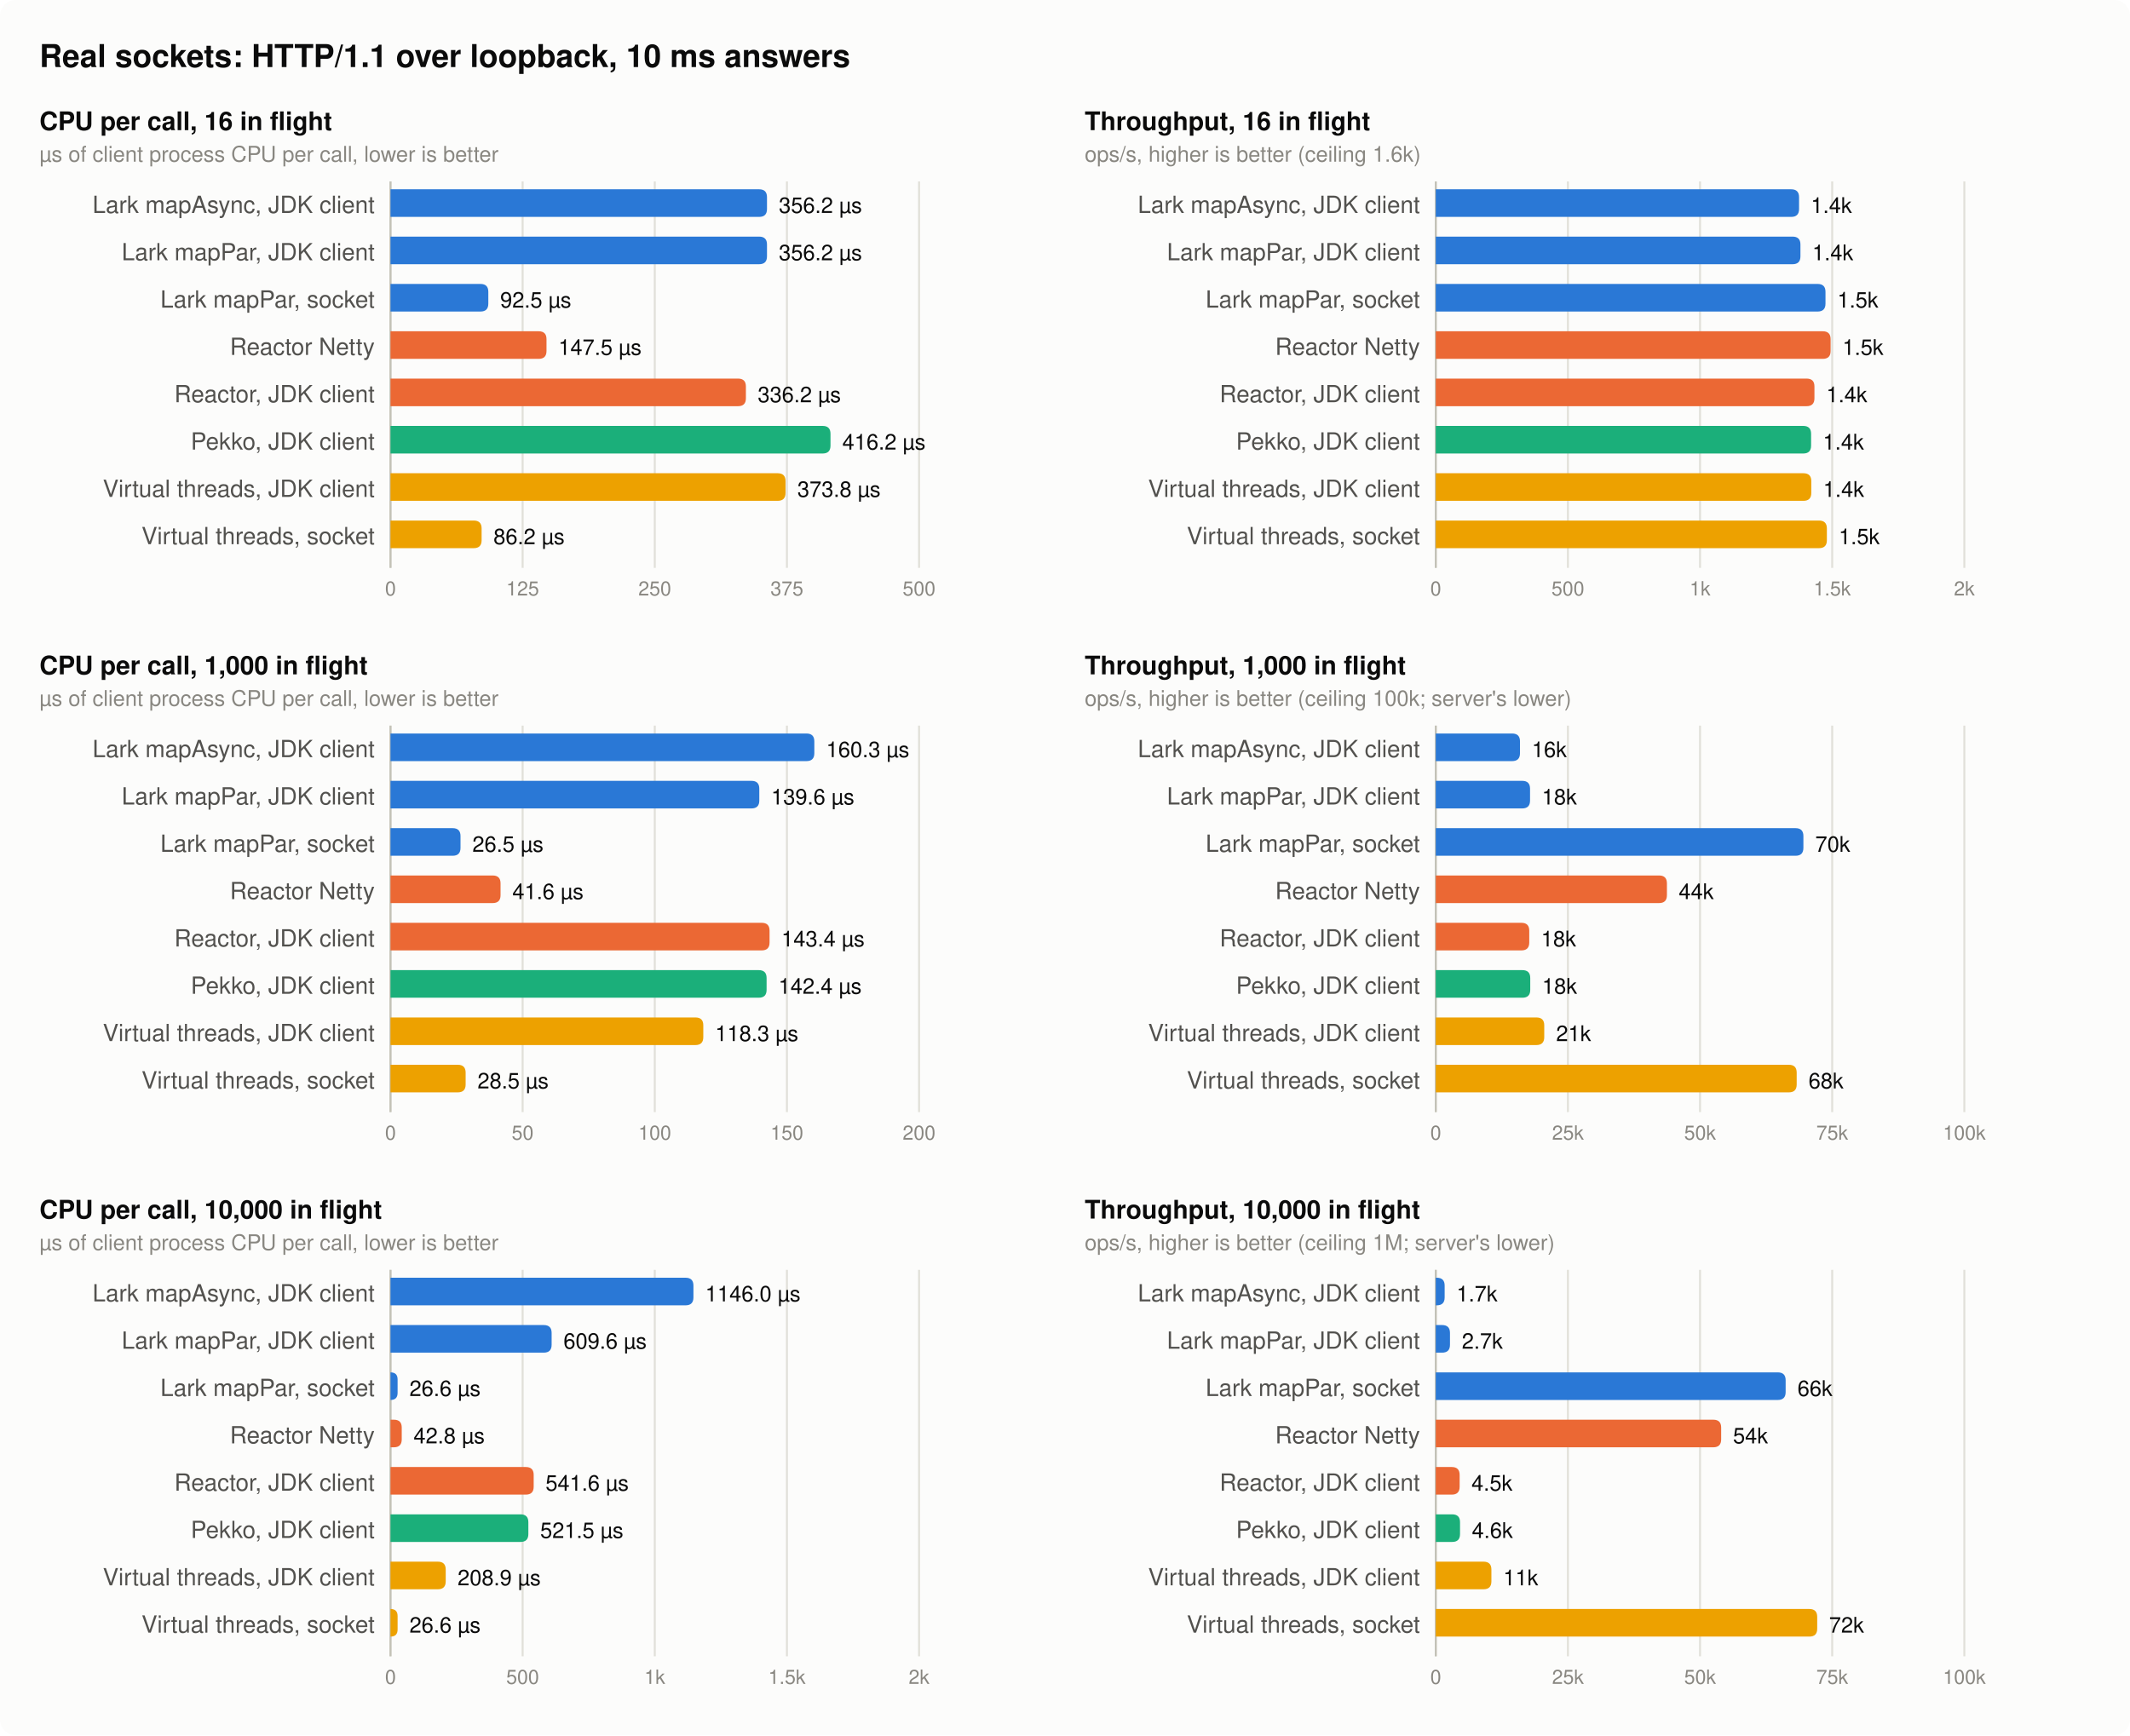
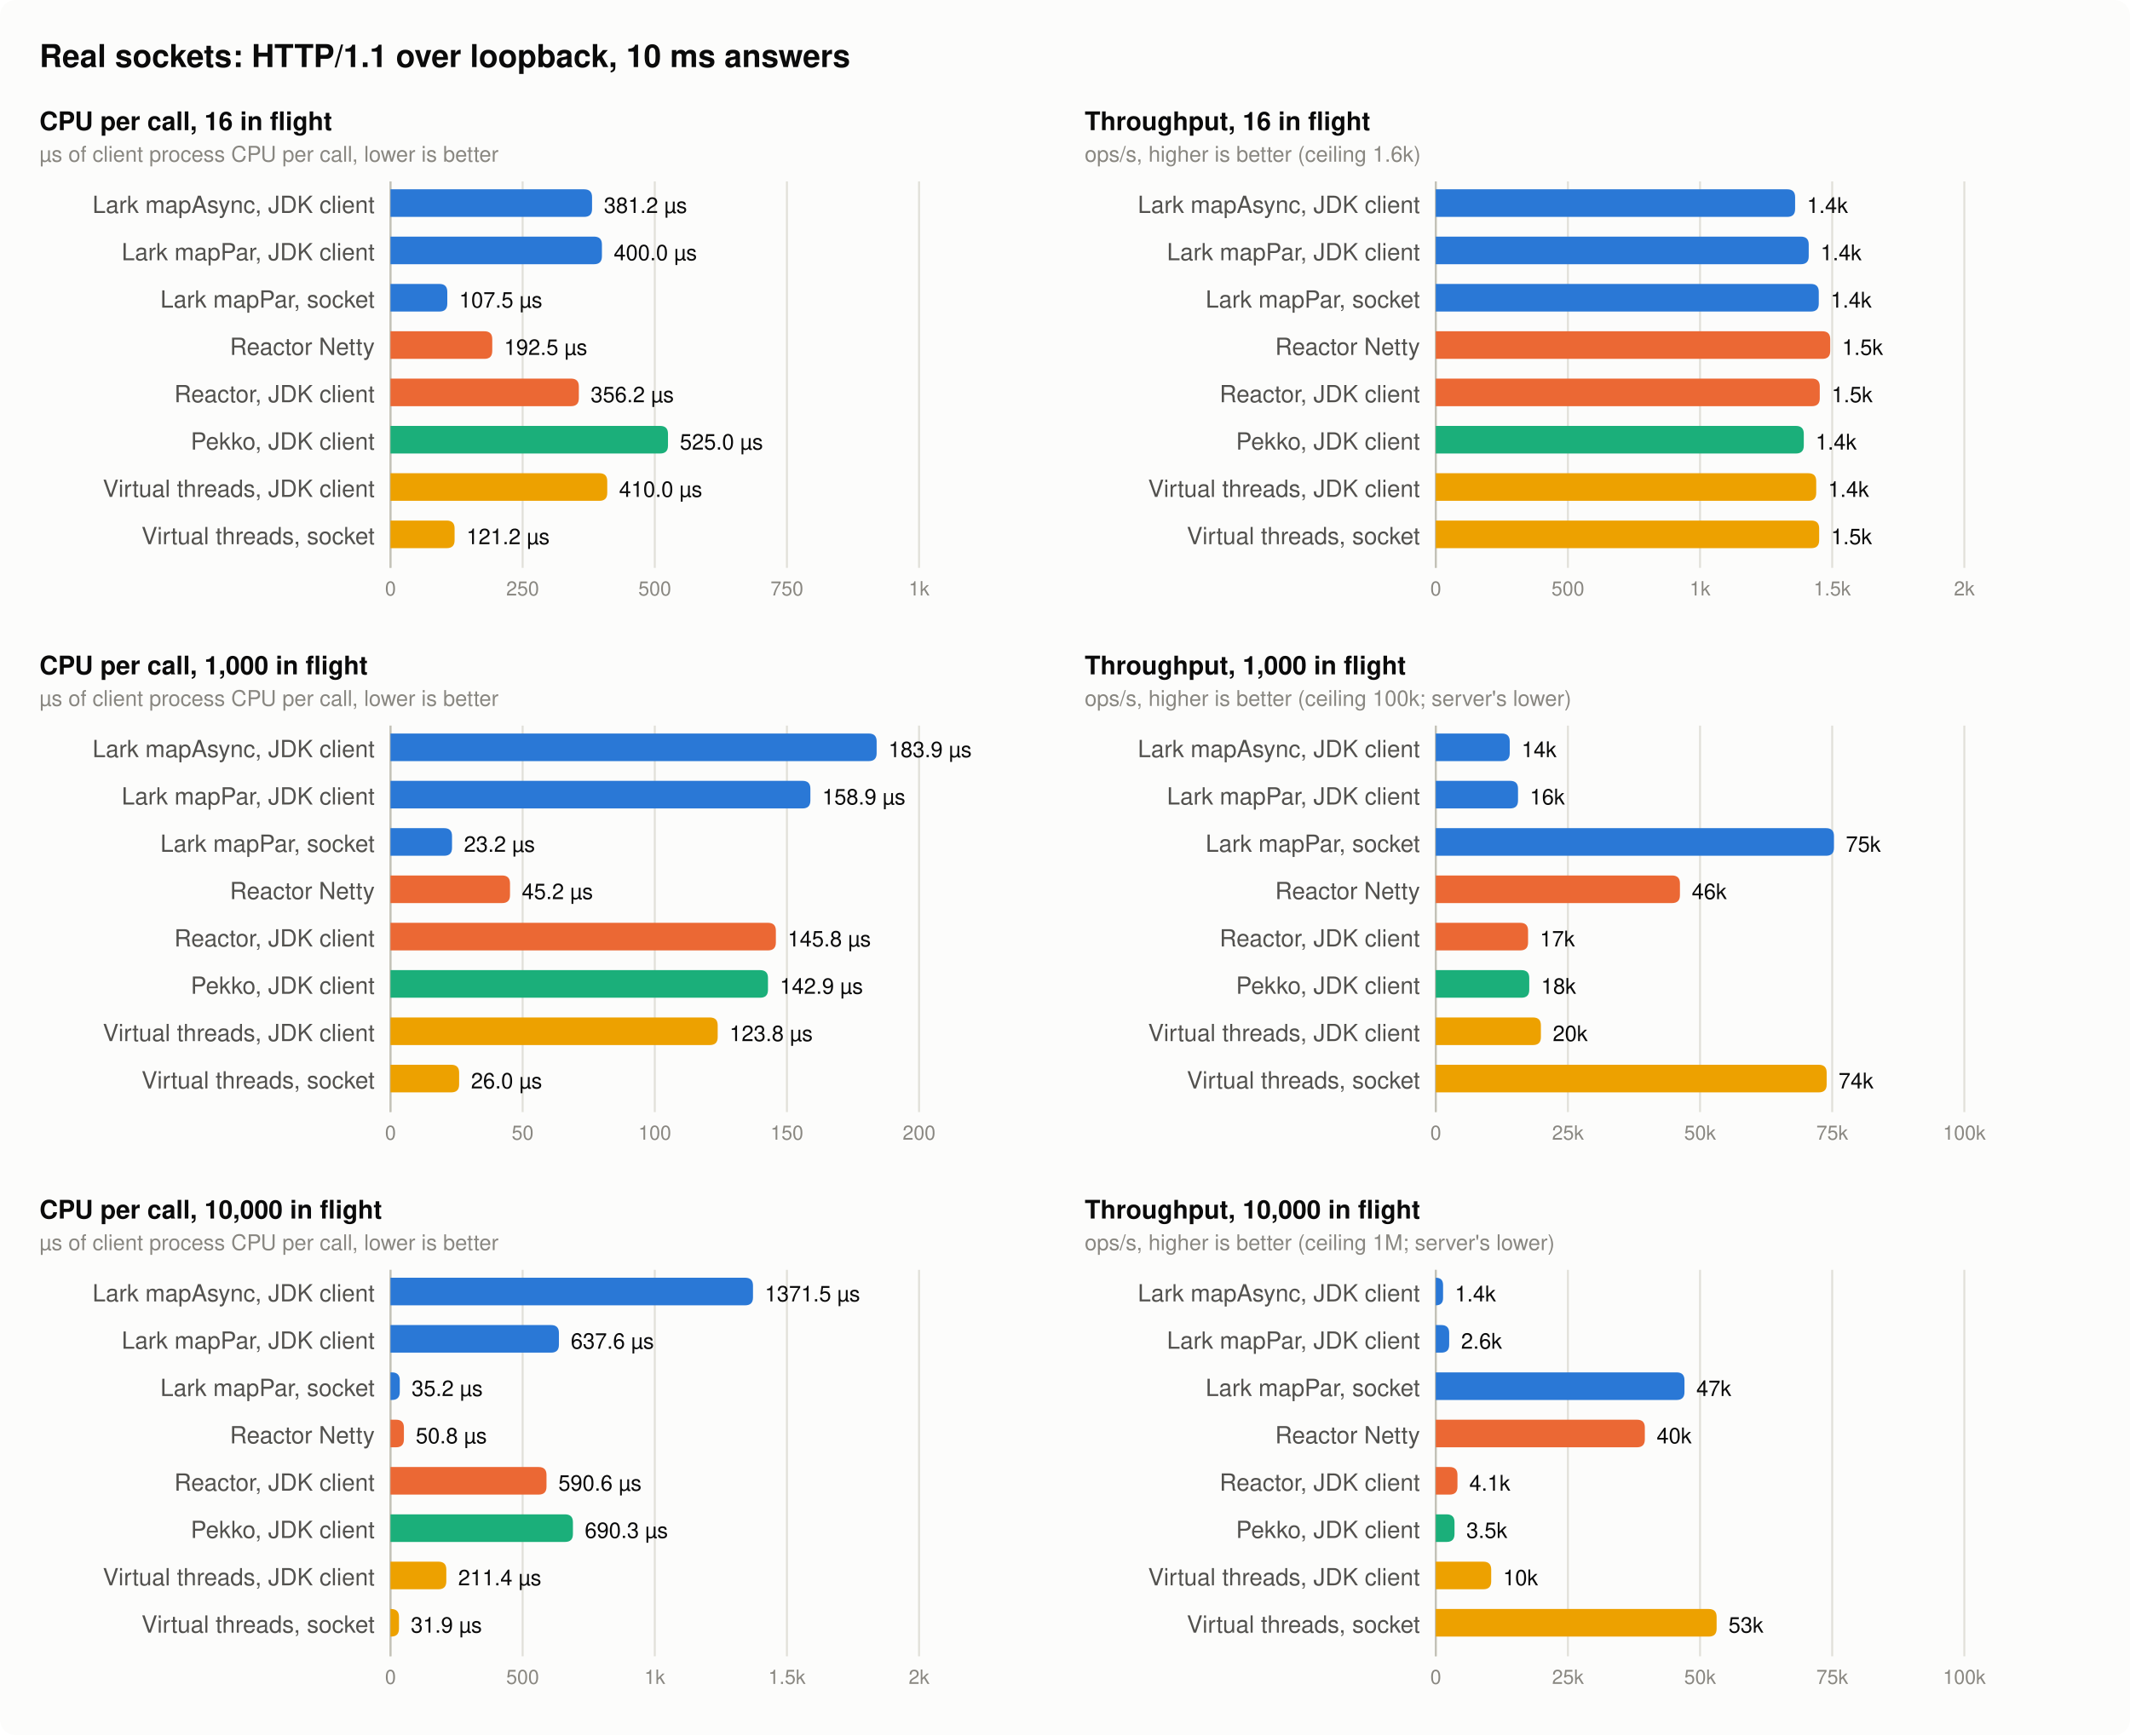
<svg xmlns="http://www.w3.org/2000/svg" width="1080" height="880" viewBox="0 0 1080 880" role="img" aria-labelledby="t d">
  <style>
text { font-family: -apple-system, BlinkMacSystemFont, "Segoe UI", Helvetica, Arial, sans-serif; }
.bg { fill: #fcfcfb; } .t1 { fill: #0b0b0b; } .t2 { fill: #52514e; } .mu { fill: #898781; }
.grid { stroke: #e1e0d9; stroke-width: 1; } .axis { stroke: #c3c2b7; stroke-width: 1; }
.lark { fill: #2a78d6; } .reactor { fill: #eb6834; } .pekko { fill: #1baf7a; } .vt { fill: #eda100; } .alt { fill: #e87ba4; }
.lark-s { stroke: #2a78d6; } .reactor-s { stroke: #eb6834; } .pekko-s { stroke: #1baf7a; } .vt-s { stroke: #eda100; } .alt-s { stroke: #e87ba4; }
.ring { stroke: #fcfcfb; stroke-width: 2; }
@media (prefers-color-scheme: dark) {
  .bg { fill: #1a1a19; } .t1 { fill: #f0efec; } .t2 { fill: #c3c2b7; } .mu { fill: #898781; }
  .grid { stroke: #2c2c2a; } .axis { stroke: #383835; }
  .lark { fill: #3987e5; } .reactor { fill: #d95926; } .pekko { fill: #199e70; } .vt { fill: #c98500; } .alt { fill: #d55181; }
  .lark-s { stroke: #3987e5; } .reactor-s { stroke: #d95926; } .pekko-s { stroke: #199e70; } .vt-s { stroke: #c98500; } .alt-s { stroke: #d55181; }
  .ring { stroke: #1a1a19; }
}
</style>
  <rect class="bg" width="1080" height="880" rx="8" />
  <text x="20.0" y="34.0" class="t1" font-size="16" text-anchor="start" font-weight="600">Real sockets: HTTP/1.1 over loopback, 10 ms answers</text>
  <text x="20.0" y="66.0" class="t1" font-size="13" text-anchor="start" font-weight="600">CPU per call, 16 in flight</text>
  <text x="20.0" y="82.0" class="mu" font-size="11" text-anchor="start" font-weight="normal">µs of client process CPU per call, lower is better</text>
  <line class="grid" x1="198.0" y1="92" x2="198.0" y2="288" />
  <text x="198.0" y="302.0" class="mu" font-size="10" text-anchor="middle" font-weight="normal">0</text>
  <line class="grid" x1="265.0" y1="92" x2="265.0" y2="288" />
-   <text x="265.0" y="302.0" class="mu" font-size="10" text-anchor="middle" font-weight="normal">125</text>
+   <text x="265.0" y="302.0" class="mu" font-size="10" text-anchor="middle" font-weight="normal">250</text>
  <line class="grid" x1="332.0" y1="92" x2="332.0" y2="288" />
-   <text x="332.0" y="302.0" class="mu" font-size="10" text-anchor="middle" font-weight="normal">250</text>
+   <text x="332.0" y="302.0" class="mu" font-size="10" text-anchor="middle" font-weight="normal">500</text>
  <line class="grid" x1="399.0" y1="92" x2="399.0" y2="288" />
-   <text x="399.0" y="302.0" class="mu" font-size="10" text-anchor="middle" font-weight="normal">375</text>
+   <text x="399.0" y="302.0" class="mu" font-size="10" text-anchor="middle" font-weight="normal">750</text>
  <line class="grid" x1="466.0" y1="92" x2="466.0" y2="288" />
-   <text x="466.0" y="302.0" class="mu" font-size="10" text-anchor="middle" font-weight="normal">500</text>
+   <text x="466.0" y="302.0" class="mu" font-size="10" text-anchor="middle" font-weight="normal">1k</text>
  <line class="axis" x1="198" y1="92" x2="198" y2="288" />
  <text x="190.0" y="108.0" class="t2" font-size="12" text-anchor="end" font-weight="normal">Lark mapAsync, JDK client</text>
-   <path class="lark" d="M198.0,96.0 H384.9 Q388.9,96.0 388.9,100.0 V106.0 Q388.9,110.0 384.9,110.0 H198.0 Z" />
-   <text x="394.9" y="108.0" class="t1" font-size="11" text-anchor="start" font-weight="normal">356.2 µs</text>
+   <path class="lark" d="M198.0,96.0 H296.2 Q300.2,96.0 300.2,100.0 V106.0 Q300.2,110.0 296.2,110.0 H198.0 Z" />
+   <text x="306.2" y="108.0" class="t1" font-size="11" text-anchor="start" font-weight="normal">381.2 µs</text>
  <text x="190.0" y="132.0" class="t2" font-size="12" text-anchor="end" font-weight="normal">Lark mapPar, JDK client</text>
-   <path class="lark" d="M198.0,120.0 H384.9 Q388.9,120.0 388.9,124.0 V130.0 Q388.9,134.0 384.9,134.0 H198.0 Z" />
-   <text x="394.9" y="132.0" class="t1" font-size="11" text-anchor="start" font-weight="normal">356.2 µs</text>
+   <path class="lark" d="M198.0,120.0 H301.2 Q305.2,120.0 305.2,124.0 V130.0 Q305.2,134.0 301.2,134.0 H198.0 Z" />
+   <text x="311.2" y="132.0" class="t1" font-size="11" text-anchor="start" font-weight="normal">400.0 µs</text>
  <text x="190.0" y="156.0" class="t2" font-size="12" text-anchor="end" font-weight="normal">Lark mapPar, socket</text>
-   <path class="lark" d="M198.0,144.0 H243.6 Q247.6,144.0 247.6,148.0 V154.0 Q247.6,158.0 243.6,158.0 H198.0 Z" />
-   <text x="253.6" y="156.0" class="t1" font-size="11" text-anchor="start" font-weight="normal">92.5 µs</text>
+   <path class="lark" d="M198.0,144.0 H222.8 Q226.8,144.0 226.8,148.0 V154.0 Q226.8,158.0 222.8,158.0 H198.0 Z" />
+   <text x="232.8" y="156.0" class="t1" font-size="11" text-anchor="start" font-weight="normal">107.5 µs</text>
  <text x="190.0" y="180.0" class="t2" font-size="12" text-anchor="end" font-weight="normal">Reactor Netty</text>
-   <path class="reactor" d="M198.0,168.0 H273.1 Q277.1,168.0 277.1,172.0 V178.0 Q277.1,182.0 273.1,182.0 H198.0 Z" />
-   <text x="283.1" y="180.0" class="t1" font-size="11" text-anchor="start" font-weight="normal">147.5 µs</text>
+   <path class="reactor" d="M198.0,168.0 H245.6 Q249.6,168.0 249.6,172.0 V178.0 Q249.6,182.0 245.6,182.0 H198.0 Z" />
+   <text x="255.6" y="180.0" class="t1" font-size="11" text-anchor="start" font-weight="normal">192.5 µs</text>
  <text x="190.0" y="204.0" class="t2" font-size="12" text-anchor="end" font-weight="normal">Reactor, JDK client</text>
-   <path class="reactor" d="M198.0,192.0 H374.2 Q378.2,192.0 378.2,196.0 V202.0 Q378.2,206.0 374.2,206.0 H198.0 Z" />
-   <text x="384.2" y="204.0" class="t1" font-size="11" text-anchor="start" font-weight="normal">336.2 µs</text>
+   <path class="reactor" d="M198.0,192.0 H289.5 Q293.5,192.0 293.5,196.0 V202.0 Q293.5,206.0 289.5,206.0 H198.0 Z" />
+   <text x="299.5" y="204.0" class="t1" font-size="11" text-anchor="start" font-weight="normal">356.2 µs</text>
  <text x="190.0" y="228.0" class="t2" font-size="12" text-anchor="end" font-weight="normal">Pekko, JDK client</text>
-   <path class="pekko" d="M198.0,216.0 H417.1 Q421.1,216.0 421.1,220.0 V226.0 Q421.1,230.0 417.1,230.0 H198.0 Z" />
-   <text x="427.1" y="228.0" class="t1" font-size="11" text-anchor="start" font-weight="normal">416.2 µs</text>
+   <path class="pekko" d="M198.0,216.0 H334.7 Q338.7,216.0 338.7,220.0 V226.0 Q338.7,230.0 334.7,230.0 H198.0 Z" />
+   <text x="344.7" y="228.0" class="t1" font-size="11" text-anchor="start" font-weight="normal">525.0 µs</text>
  <text x="190.0" y="252.0" class="t2" font-size="12" text-anchor="end" font-weight="normal">Virtual threads, JDK client</text>
-   <path class="vt" d="M198.0,240.0 H394.3 Q398.3,240.0 398.3,244.0 V250.0 Q398.3,254.0 394.3,254.0 H198.0 Z" />
-   <text x="404.3" y="252.0" class="t1" font-size="11" text-anchor="start" font-weight="normal">373.8 µs</text>
+   <path class="vt" d="M198.0,240.0 H303.9 Q307.9,240.0 307.9,244.0 V250.0 Q307.9,254.0 303.9,254.0 H198.0 Z" />
+   <text x="313.9" y="252.0" class="t1" font-size="11" text-anchor="start" font-weight="normal">410.0 µs</text>
  <text x="190.0" y="276.0" class="t2" font-size="12" text-anchor="end" font-weight="normal">Virtual threads, socket</text>
-   <path class="vt" d="M198.0,264.0 H240.2 Q244.2,264.0 244.2,268.0 V274.0 Q244.2,278.0 240.2,278.0 H198.0 Z" />
-   <text x="250.2" y="276.0" class="t1" font-size="11" text-anchor="start" font-weight="normal">86.2 µs</text>
+   <path class="vt" d="M198.0,264.0 H226.5 Q230.5,264.0 230.5,268.0 V274.0 Q230.5,278.0 226.5,278.0 H198.0 Z" />
+   <text x="236.5" y="276.0" class="t1" font-size="11" text-anchor="start" font-weight="normal">121.2 µs</text>
  <text x="550.0" y="66.0" class="t1" font-size="13" text-anchor="start" font-weight="600">Throughput, 16 in flight</text>
  <text x="550.0" y="82.0" class="mu" font-size="11" text-anchor="start" font-weight="normal">ops/s, higher is better (ceiling 1.6k)</text>
  <line class="grid" x1="728.0" y1="92" x2="728.0" y2="288" />
  <text x="728.0" y="302.0" class="mu" font-size="10" text-anchor="middle" font-weight="normal">0</text>
  <line class="grid" x1="795.0" y1="92" x2="795.0" y2="288" />
  <text x="795.0" y="302.0" class="mu" font-size="10" text-anchor="middle" font-weight="normal">500</text>
  <line class="grid" x1="862.0" y1="92" x2="862.0" y2="288" />
  <text x="862.0" y="302.0" class="mu" font-size="10" text-anchor="middle" font-weight="normal">1k</text>
  <line class="grid" x1="929.0" y1="92" x2="929.0" y2="288" />
  <text x="929.0" y="302.0" class="mu" font-size="10" text-anchor="middle" font-weight="normal">1.5k</text>
  <line class="grid" x1="996.0" y1="92" x2="996.0" y2="288" />
  <text x="996.0" y="302.0" class="mu" font-size="10" text-anchor="middle" font-weight="normal">2k</text>
  <line class="axis" x1="728" y1="92" x2="728" y2="288" />
  <text x="720.0" y="108.0" class="t2" font-size="12" text-anchor="end" font-weight="normal">Lark mapAsync, JDK client</text>
-   <path class="lark" d="M728.0,96.0 H908.2 Q912.2,96.0 912.2,100.0 V106.0 Q912.2,110.0 908.2,110.0 H728.0 Z" />
-   <text x="918.2" y="108.0" class="t1" font-size="11" text-anchor="start" font-weight="normal">1.4k</text>
+   <path class="lark" d="M728.0,96.0 H906.2 Q910.2,96.0 910.2,100.0 V106.0 Q910.2,110.0 906.2,110.0 H728.0 Z" />
+   <text x="916.2" y="108.0" class="t1" font-size="11" text-anchor="start" font-weight="normal">1.4k</text>
  <text x="720.0" y="132.0" class="t2" font-size="12" text-anchor="end" font-weight="normal">Lark mapPar, JDK client</text>
-   <path class="lark" d="M728.0,120.0 H908.9 Q912.9,120.0 912.9,124.0 V130.0 Q912.9,134.0 908.9,134.0 H728.0 Z" />
-   <text x="918.9" y="132.0" class="t1" font-size="11" text-anchor="start" font-weight="normal">1.4k</text>
+   <path class="lark" d="M728.0,120.0 H913.1 Q917.1,120.0 917.1,124.0 V130.0 Q917.1,134.0 913.1,134.0 H728.0 Z" />
+   <text x="923.1" y="132.0" class="t1" font-size="11" text-anchor="start" font-weight="normal">1.4k</text>
  <text x="720.0" y="156.0" class="t2" font-size="12" text-anchor="end" font-weight="normal">Lark mapPar, socket</text>
-   <path class="lark" d="M728.0,144.0 H921.6 Q925.6,144.0 925.6,148.0 V154.0 Q925.6,158.0 921.6,158.0 H728.0 Z" />
-   <text x="931.6" y="156.0" class="t1" font-size="11" text-anchor="start" font-weight="normal">1.5k</text>
+   <path class="lark" d="M728.0,144.0 H918.2 Q922.2,144.0 922.2,148.0 V154.0 Q922.2,158.0 918.2,158.0 H728.0 Z" />
+   <text x="928.2" y="156.0" class="t1" font-size="11" text-anchor="start" font-weight="normal">1.4k</text>
  <text x="720.0" y="180.0" class="t2" font-size="12" text-anchor="end" font-weight="normal">Reactor Netty</text>
-   <path class="reactor" d="M728.0,168.0 H924.2 Q928.2,168.0 928.2,172.0 V178.0 Q928.2,182.0 924.2,182.0 H728.0 Z" />
-   <text x="934.2" y="180.0" class="t1" font-size="11" text-anchor="start" font-weight="normal">1.5k</text>
+   <path class="reactor" d="M728.0,168.0 H924.0 Q928.0,168.0 928.0,172.0 V178.0 Q928.0,182.0 924.0,182.0 H728.0 Z" />
+   <text x="934.0" y="180.0" class="t1" font-size="11" text-anchor="start" font-weight="normal">1.5k</text>
  <text x="720.0" y="204.0" class="t2" font-size="12" text-anchor="end" font-weight="normal">Reactor, JDK client</text>
-   <path class="reactor" d="M728.0,192.0 H916.0 Q920.0,192.0 920.0,196.0 V202.0 Q920.0,206.0 916.0,206.0 H728.0 Z" />
-   <text x="926.0" y="204.0" class="t1" font-size="11" text-anchor="start" font-weight="normal">1.4k</text>
+   <path class="reactor" d="M728.0,192.0 H918.7 Q922.7,192.0 922.7,196.0 V202.0 Q922.7,206.0 918.7,206.0 H728.0 Z" />
+   <text x="928.7" y="204.0" class="t1" font-size="11" text-anchor="start" font-weight="normal">1.5k</text>
  <text x="720.0" y="228.0" class="t2" font-size="12" text-anchor="end" font-weight="normal">Pekko, JDK client</text>
-   <path class="pekko" d="M728.0,216.0 H914.3 Q918.3,216.0 918.3,220.0 V226.0 Q918.3,230.0 914.3,230.0 H728.0 Z" />
-   <text x="924.3" y="228.0" class="t1" font-size="11" text-anchor="start" font-weight="normal">1.4k</text>
+   <path class="pekko" d="M728.0,216.0 H910.6 Q914.6,216.0 914.6,220.0 V226.0 Q914.6,230.0 910.6,230.0 H728.0 Z" />
+   <text x="920.6" y="228.0" class="t1" font-size="11" text-anchor="start" font-weight="normal">1.4k</text>
  <text x="720.0" y="252.0" class="t2" font-size="12" text-anchor="end" font-weight="normal">Virtual threads, JDK client</text>
-   <path class="vt" d="M728.0,240.0 H914.4 Q918.4,240.0 918.4,244.0 V250.0 Q918.4,254.0 914.4,254.0 H728.0 Z" />
-   <text x="924.4" y="252.0" class="t1" font-size="11" text-anchor="start" font-weight="normal">1.4k</text>
+   <path class="vt" d="M728.0,240.0 H916.9 Q920.9,240.0 920.9,244.0 V250.0 Q920.9,254.0 916.9,254.0 H728.0 Z" />
+   <text x="926.9" y="252.0" class="t1" font-size="11" text-anchor="start" font-weight="normal">1.4k</text>
  <text x="720.0" y="276.0" class="t2" font-size="12" text-anchor="end" font-weight="normal">Virtual threads, socket</text>
-   <path class="vt" d="M728.0,264.0 H922.3 Q926.3,264.0 926.3,268.0 V274.0 Q926.3,278.0 922.3,278.0 H728.0 Z" />
-   <text x="932.3" y="276.0" class="t1" font-size="11" text-anchor="start" font-weight="normal">1.5k</text>
+   <path class="vt" d="M728.0,264.0 H918.4 Q922.4,264.0 922.4,268.0 V274.0 Q922.4,278.0 918.4,278.0 H728.0 Z" />
+   <text x="928.4" y="276.0" class="t1" font-size="11" text-anchor="start" font-weight="normal">1.5k</text>
  <text x="20.0" y="342.0" class="t1" font-size="13" text-anchor="start" font-weight="600">CPU per call, 1,000 in flight</text>
  <text x="20.0" y="358.0" class="mu" font-size="11" text-anchor="start" font-weight="normal">µs of client process CPU per call, lower is better</text>
  <line class="grid" x1="198.0" y1="368" x2="198.0" y2="564" />
  <text x="198.0" y="578.0" class="mu" font-size="10" text-anchor="middle" font-weight="normal">0</text>
  <line class="grid" x1="265.0" y1="368" x2="265.0" y2="564" />
  <text x="265.0" y="578.0" class="mu" font-size="10" text-anchor="middle" font-weight="normal">50</text>
  <line class="grid" x1="332.0" y1="368" x2="332.0" y2="564" />
  <text x="332.0" y="578.0" class="mu" font-size="10" text-anchor="middle" font-weight="normal">100</text>
  <line class="grid" x1="399.0" y1="368" x2="399.0" y2="564" />
  <text x="399.0" y="578.0" class="mu" font-size="10" text-anchor="middle" font-weight="normal">150</text>
  <line class="grid" x1="466.0" y1="368" x2="466.0" y2="564" />
  <text x="466.0" y="578.0" class="mu" font-size="10" text-anchor="middle" font-weight="normal">200</text>
  <line class="axis" x1="198" y1="368" x2="198" y2="564" />
  <text x="190.0" y="384.0" class="t2" font-size="12" text-anchor="end" font-weight="normal">Lark mapAsync, JDK client</text>
-   <path class="lark" d="M198.0,372.0 H408.9 Q412.9,372.0 412.9,376.0 V382.0 Q412.9,386.0 408.9,386.0 H198.0 Z" />
-   <text x="418.9" y="384.0" class="t1" font-size="11" text-anchor="start" font-weight="normal">160.3 µs</text>
+   <path class="lark" d="M198.0,372.0 H440.5 Q444.5,372.0 444.5,376.0 V382.0 Q444.5,386.0 440.5,386.0 H198.0 Z" />
+   <text x="450.5" y="384.0" class="t1" font-size="11" text-anchor="start" font-weight="normal">183.9 µs</text>
  <text x="190.0" y="408.0" class="t2" font-size="12" text-anchor="end" font-weight="normal">Lark mapPar, JDK client</text>
-   <path class="lark" d="M198.0,396.0 H381.0 Q385.0,396.0 385.0,400.0 V406.0 Q385.0,410.0 381.0,410.0 H198.0 Z" />
-   <text x="391.0" y="408.0" class="t1" font-size="11" text-anchor="start" font-weight="normal">139.6 µs</text>
+   <path class="lark" d="M198.0,396.0 H406.9 Q410.9,396.0 410.9,400.0 V406.0 Q410.9,410.0 406.9,410.0 H198.0 Z" />
+   <text x="416.9" y="408.0" class="t1" font-size="11" text-anchor="start" font-weight="normal">158.9 µs</text>
  <text x="190.0" y="432.0" class="t2" font-size="12" text-anchor="end" font-weight="normal">Lark mapPar, socket</text>
-   <path class="lark" d="M198.0,420.0 H229.5 Q233.5,420.0 233.5,424.0 V430.0 Q233.5,434.0 229.5,434.0 H198.0 Z" />
-   <text x="239.5" y="432.0" class="t1" font-size="11" text-anchor="start" font-weight="normal">26.5 µs</text>
+   <path class="lark" d="M198.0,420.0 H225.2 Q229.2,420.0 229.2,424.0 V430.0 Q229.2,434.0 225.2,434.0 H198.0 Z" />
+   <text x="235.2" y="432.0" class="t1" font-size="11" text-anchor="start" font-weight="normal">23.2 µs</text>
  <text x="190.0" y="456.0" class="t2" font-size="12" text-anchor="end" font-weight="normal">Reactor Netty</text>
-   <path class="reactor" d="M198.0,444.0 H249.8 Q253.8,444.0 253.8,448.0 V454.0 Q253.8,458.0 249.8,458.0 H198.0 Z" />
-   <text x="259.8" y="456.0" class="t1" font-size="11" text-anchor="start" font-weight="normal">41.6 µs</text>
+   <path class="reactor" d="M198.0,444.0 H254.6 Q258.6,444.0 258.6,448.0 V454.0 Q258.6,458.0 254.6,458.0 H198.0 Z" />
+   <text x="264.6" y="456.0" class="t1" font-size="11" text-anchor="start" font-weight="normal">45.2 µs</text>
  <text x="190.0" y="480.0" class="t2" font-size="12" text-anchor="end" font-weight="normal">Reactor, JDK client</text>
-   <path class="reactor" d="M198.0,468.0 H386.2 Q390.2,468.0 390.2,472.0 V478.0 Q390.2,482.0 386.2,482.0 H198.0 Z" />
-   <text x="396.2" y="480.0" class="t1" font-size="11" text-anchor="start" font-weight="normal">143.4 µs</text>
+   <path class="reactor" d="M198.0,468.0 H389.4 Q393.4,468.0 393.4,472.0 V478.0 Q393.4,482.0 389.4,482.0 H198.0 Z" />
+   <text x="399.4" y="480.0" class="t1" font-size="11" text-anchor="start" font-weight="normal">145.8 µs</text>
  <text x="190.0" y="504.0" class="t2" font-size="12" text-anchor="end" font-weight="normal">Pekko, JDK client</text>
-   <path class="pekko" d="M198.0,492.0 H384.7 Q388.7,492.0 388.7,496.0 V502.0 Q388.7,506.0 384.7,506.0 H198.0 Z" />
-   <text x="394.7" y="504.0" class="t1" font-size="11" text-anchor="start" font-weight="normal">142.4 µs</text>
+   <path class="pekko" d="M198.0,492.0 H385.4 Q389.4,492.0 389.4,496.0 V502.0 Q389.4,506.0 385.4,506.0 H198.0 Z" />
+   <text x="395.4" y="504.0" class="t1" font-size="11" text-anchor="start" font-weight="normal">142.9 µs</text>
  <text x="190.0" y="528.0" class="t2" font-size="12" text-anchor="end" font-weight="normal">Virtual threads, JDK client</text>
-   <path class="vt" d="M198.0,516.0 H352.6 Q356.6,516.0 356.6,520.0 V526.0 Q356.6,530.0 352.6,530.0 H198.0 Z" />
-   <text x="362.6" y="528.0" class="t1" font-size="11" text-anchor="start" font-weight="normal">118.3 µs</text>
+   <path class="vt" d="M198.0,516.0 H359.9 Q363.9,516.0 363.9,520.0 V526.0 Q363.9,530.0 359.9,530.0 H198.0 Z" />
+   <text x="369.9" y="528.0" class="t1" font-size="11" text-anchor="start" font-weight="normal">123.8 µs</text>
  <text x="190.0" y="552.0" class="t2" font-size="12" text-anchor="end" font-weight="normal">Virtual threads, socket</text>
-   <path class="vt" d="M198.0,540.0 H232.1 Q236.1,540.0 236.1,544.0 V550.0 Q236.1,554.0 232.1,554.0 H198.0 Z" />
-   <text x="242.1" y="552.0" class="t1" font-size="11" text-anchor="start" font-weight="normal">28.5 µs</text>
+   <path class="vt" d="M198.0,540.0 H228.8 Q232.8,540.0 232.8,544.0 V550.0 Q232.8,554.0 228.8,554.0 H198.0 Z" />
+   <text x="238.8" y="552.0" class="t1" font-size="11" text-anchor="start" font-weight="normal">26.0 µs</text>
  <text x="550.0" y="342.0" class="t1" font-size="13" text-anchor="start" font-weight="600">Throughput, 1,000 in flight</text>
  <text x="550.0" y="358.0" class="mu" font-size="11" text-anchor="start" font-weight="normal">ops/s, higher is better (ceiling 100k; server's lower)</text>
  <line class="grid" x1="728.0" y1="368" x2="728.0" y2="564" />
  <text x="728.0" y="578.0" class="mu" font-size="10" text-anchor="middle" font-weight="normal">0</text>
  <line class="grid" x1="795.0" y1="368" x2="795.0" y2="564" />
  <text x="795.0" y="578.0" class="mu" font-size="10" text-anchor="middle" font-weight="normal">25k</text>
  <line class="grid" x1="862.0" y1="368" x2="862.0" y2="564" />
  <text x="862.0" y="578.0" class="mu" font-size="10" text-anchor="middle" font-weight="normal">50k</text>
  <line class="grid" x1="929.0" y1="368" x2="929.0" y2="564" />
  <text x="929.0" y="578.0" class="mu" font-size="10" text-anchor="middle" font-weight="normal">75k</text>
  <line class="grid" x1="996.0" y1="368" x2="996.0" y2="564" />
  <text x="996.0" y="578.0" class="mu" font-size="10" text-anchor="middle" font-weight="normal">100k</text>
  <line class="axis" x1="728" y1="368" x2="728" y2="564" />
  <text x="720.0" y="384.0" class="t2" font-size="12" text-anchor="end" font-weight="normal">Lark mapAsync, JDK client</text>
-   <path class="lark" d="M728.0,372.0 H766.7 Q770.7,372.0 770.7,376.0 V382.0 Q770.7,386.0 766.7,386.0 H728.0 Z" />
-   <text x="776.7" y="384.0" class="t1" font-size="11" text-anchor="start" font-weight="normal">16k</text>
+   <path class="lark" d="M728.0,372.0 H761.5 Q765.5,372.0 765.5,376.0 V382.0 Q765.5,386.0 761.5,386.0 H728.0 Z" />
+   <text x="771.5" y="384.0" class="t1" font-size="11" text-anchor="start" font-weight="normal">14k</text>
  <text x="720.0" y="408.0" class="t2" font-size="12" text-anchor="end" font-weight="normal">Lark mapPar, JDK client</text>
-   <path class="lark" d="M728.0,396.0 H771.8 Q775.8,396.0 775.8,400.0 V406.0 Q775.8,410.0 771.8,410.0 H728.0 Z" />
-   <text x="781.8" y="408.0" class="t1" font-size="11" text-anchor="start" font-weight="normal">18k</text>
+   <path class="lark" d="M728.0,396.0 H765.7 Q769.7,396.0 769.7,400.0 V406.0 Q769.7,410.0 765.7,410.0 H728.0 Z" />
+   <text x="775.7" y="408.0" class="t1" font-size="11" text-anchor="start" font-weight="normal">16k</text>
  <text x="720.0" y="432.0" class="t2" font-size="12" text-anchor="end" font-weight="normal">Lark mapPar, socket</text>
-   <path class="lark" d="M728.0,420.0 H910.4 Q914.4,420.0 914.4,424.0 V430.0 Q914.4,434.0 910.4,434.0 H728.0 Z" />
-   <text x="920.4" y="432.0" class="t1" font-size="11" text-anchor="start" font-weight="normal">70k</text>
+   <path class="lark" d="M728.0,420.0 H925.9 Q929.9,420.0 929.9,424.0 V430.0 Q929.9,434.0 925.9,434.0 H728.0 Z" />
+   <text x="935.9" y="432.0" class="t1" font-size="11" text-anchor="start" font-weight="normal">75k</text>
  <text x="720.0" y="456.0" class="t2" font-size="12" text-anchor="end" font-weight="normal">Reactor Netty</text>
-   <path class="reactor" d="M728.0,444.0 H841.2 Q845.2,444.0 845.2,448.0 V454.0 Q845.2,458.0 841.2,458.0 H728.0 Z" />
-   <text x="851.2" y="456.0" class="t1" font-size="11" text-anchor="start" font-weight="normal">44k</text>
+   <path class="reactor" d="M728.0,444.0 H847.8 Q851.8,444.0 851.8,448.0 V454.0 Q851.8,458.0 847.8,458.0 H728.0 Z" />
+   <text x="857.8" y="456.0" class="t1" font-size="11" text-anchor="start" font-weight="normal">46k</text>
  <text x="720.0" y="480.0" class="t2" font-size="12" text-anchor="end" font-weight="normal">Reactor, JDK client</text>
-   <path class="reactor" d="M728.0,468.0 H771.4 Q775.4,468.0 775.4,472.0 V478.0 Q775.4,482.0 771.4,482.0 H728.0 Z" />
-   <text x="781.4" y="480.0" class="t1" font-size="11" text-anchor="start" font-weight="normal">18k</text>
+   <path class="reactor" d="M728.0,468.0 H770.8 Q774.8,468.0 774.8,472.0 V478.0 Q774.8,482.0 770.8,482.0 H728.0 Z" />
+   <text x="780.8" y="480.0" class="t1" font-size="11" text-anchor="start" font-weight="normal">17k</text>
  <text x="720.0" y="504.0" class="t2" font-size="12" text-anchor="end" font-weight="normal">Pekko, JDK client</text>
-   <path class="pekko" d="M728.0,492.0 H771.9 Q775.9,492.0 775.9,496.0 V502.0 Q775.9,506.0 771.9,506.0 H728.0 Z" />
-   <text x="781.9" y="504.0" class="t1" font-size="11" text-anchor="start" font-weight="normal">18k</text>
+   <path class="pekko" d="M728.0,492.0 H771.4 Q775.4,492.0 775.4,496.0 V502.0 Q775.4,506.0 771.4,506.0 H728.0 Z" />
+   <text x="781.4" y="504.0" class="t1" font-size="11" text-anchor="start" font-weight="normal">18k</text>
  <text x="720.0" y="528.0" class="t2" font-size="12" text-anchor="end" font-weight="normal">Virtual threads, JDK client</text>
-   <path class="vt" d="M728.0,516.0 H779.0 Q783.0,516.0 783.0,520.0 V526.0 Q783.0,530.0 779.0,530.0 H728.0 Z" />
-   <text x="789.0" y="528.0" class="t1" font-size="11" text-anchor="start" font-weight="normal">21k</text>
+   <path class="vt" d="M728.0,516.0 H777.3 Q781.3,516.0 781.3,520.0 V526.0 Q781.3,530.0 777.3,530.0 H728.0 Z" />
+   <text x="787.3" y="528.0" class="t1" font-size="11" text-anchor="start" font-weight="normal">20k</text>
  <text x="720.0" y="552.0" class="t2" font-size="12" text-anchor="end" font-weight="normal">Virtual threads, socket</text>
-   <path class="vt" d="M728.0,540.0 H907.0 Q911.0,540.0 911.0,544.0 V550.0 Q911.0,554.0 907.0,554.0 H728.0 Z" />
-   <text x="917.0" y="552.0" class="t1" font-size="11" text-anchor="start" font-weight="normal">68k</text>
+   <path class="vt" d="M728.0,540.0 H922.2 Q926.2,540.0 926.2,544.0 V550.0 Q926.2,554.0 922.2,554.0 H728.0 Z" />
+   <text x="932.2" y="552.0" class="t1" font-size="11" text-anchor="start" font-weight="normal">74k</text>
  <text x="20.0" y="618.0" class="t1" font-size="13" text-anchor="start" font-weight="600">CPU per call, 10,000 in flight</text>
  <text x="20.0" y="634.0" class="mu" font-size="11" text-anchor="start" font-weight="normal">µs of client process CPU per call, lower is better</text>
  <line class="grid" x1="198.0" y1="644" x2="198.0" y2="840" />
  <text x="198.0" y="854.0" class="mu" font-size="10" text-anchor="middle" font-weight="normal">0</text>
  <line class="grid" x1="265.0" y1="644" x2="265.0" y2="840" />
  <text x="265.0" y="854.0" class="mu" font-size="10" text-anchor="middle" font-weight="normal">500</text>
  <line class="grid" x1="332.0" y1="644" x2="332.0" y2="840" />
  <text x="332.0" y="854.0" class="mu" font-size="10" text-anchor="middle" font-weight="normal">1k</text>
  <line class="grid" x1="399.0" y1="644" x2="399.0" y2="840" />
  <text x="399.0" y="854.0" class="mu" font-size="10" text-anchor="middle" font-weight="normal">1.5k</text>
  <line class="grid" x1="466.0" y1="644" x2="466.0" y2="840" />
  <text x="466.0" y="854.0" class="mu" font-size="10" text-anchor="middle" font-weight="normal">2k</text>
  <line class="axis" x1="198" y1="644" x2="198" y2="840" />
  <text x="190.0" y="660.0" class="t2" font-size="12" text-anchor="end" font-weight="normal">Lark mapAsync, JDK client</text>
-   <path class="lark" d="M198.0,648.0 H347.6 Q351.6,648.0 351.6,652.0 V658.0 Q351.6,662.0 347.6,662.0 H198.0 Z" />
-   <text x="357.6" y="660.0" class="t1" font-size="11" text-anchor="start" font-weight="normal">1146.0 µs</text>
+   <path class="lark" d="M198.0,648.0 H377.8 Q381.8,648.0 381.8,652.0 V658.0 Q381.8,662.0 377.8,662.0 H198.0 Z" />
+   <text x="387.8" y="660.0" class="t1" font-size="11" text-anchor="start" font-weight="normal">1371.5 µs</text>
  <text x="190.0" y="684.0" class="t2" font-size="12" text-anchor="end" font-weight="normal">Lark mapPar, JDK client</text>
-   <path class="lark" d="M198.0,672.0 H275.7 Q279.7,672.0 279.7,676.0 V682.0 Q279.7,686.0 275.7,686.0 H198.0 Z" />
-   <text x="285.7" y="684.0" class="t1" font-size="11" text-anchor="start" font-weight="normal">609.6 µs</text>
+   <path class="lark" d="M198.0,672.0 H279.4 Q283.4,672.0 283.4,676.0 V682.0 Q283.4,686.0 279.4,686.0 H198.0 Z" />
+   <text x="289.4" y="684.0" class="t1" font-size="11" text-anchor="start" font-weight="normal">637.6 µs</text>
  <text x="190.0" y="708.0" class="t2" font-size="12" text-anchor="end" font-weight="normal">Lark mapPar, socket</text>
-   <path class="lark" d="M198.0,696.0 H198.0 Q201.6,696.0 201.6,699.6 V706.4 Q201.6,710.0 198.0,710.0 H198.0 Z" />
-   <text x="207.6" y="708.0" class="t1" font-size="11" text-anchor="start" font-weight="normal">26.6 µs</text>
+   <path class="lark" d="M198.0,696.0 H198.7 Q202.7,696.0 202.7,700.0 V706.0 Q202.7,710.0 198.7,710.0 H198.0 Z" />
+   <text x="208.7" y="708.0" class="t1" font-size="11" text-anchor="start" font-weight="normal">35.2 µs</text>
  <text x="190.0" y="732.0" class="t2" font-size="12" text-anchor="end" font-weight="normal">Reactor Netty</text>
-   <path class="reactor" d="M198.0,720.0 H199.7 Q203.7,720.0 203.7,724.0 V730.0 Q203.7,734.0 199.7,734.0 H198.0 Z" />
-   <text x="209.7" y="732.0" class="t1" font-size="11" text-anchor="start" font-weight="normal">42.8 µs</text>
+   <path class="reactor" d="M198.0,720.0 H200.8 Q204.8,720.0 204.8,724.0 V730.0 Q204.8,734.0 200.8,734.0 H198.0 Z" />
+   <text x="210.8" y="732.0" class="t1" font-size="11" text-anchor="start" font-weight="normal">50.8 µs</text>
  <text x="190.0" y="756.0" class="t2" font-size="12" text-anchor="end" font-weight="normal">Reactor, JDK client</text>
-   <path class="reactor" d="M198.0,744.0 H266.6 Q270.6,744.0 270.6,748.0 V754.0 Q270.6,758.0 266.6,758.0 H198.0 Z" />
-   <text x="276.6" y="756.0" class="t1" font-size="11" text-anchor="start" font-weight="normal">541.6 µs</text>
+   <path class="reactor" d="M198.0,744.0 H273.1 Q277.1,744.0 277.1,748.0 V754.0 Q277.1,758.0 273.1,758.0 H198.0 Z" />
+   <text x="283.1" y="756.0" class="t1" font-size="11" text-anchor="start" font-weight="normal">590.6 µs</text>
  <text x="190.0" y="780.0" class="t2" font-size="12" text-anchor="end" font-weight="normal">Pekko, JDK client</text>
-   <path class="pekko" d="M198.0,768.0 H263.9 Q267.9,768.0 267.9,772.0 V778.0 Q267.9,782.0 263.9,782.0 H198.0 Z" />
-   <text x="273.9" y="780.0" class="t1" font-size="11" text-anchor="start" font-weight="normal">521.5 µs</text>
+   <path class="pekko" d="M198.0,768.0 H286.5 Q290.5,768.0 290.5,772.0 V778.0 Q290.5,782.0 286.5,782.0 H198.0 Z" />
+   <text x="296.5" y="780.0" class="t1" font-size="11" text-anchor="start" font-weight="normal">690.3 µs</text>
  <text x="190.0" y="804.0" class="t2" font-size="12" text-anchor="end" font-weight="normal">Virtual threads, JDK client</text>
-   <path class="vt" d="M198.0,792.0 H222.0 Q226.0,792.0 226.0,796.0 V802.0 Q226.0,806.0 222.0,806.0 H198.0 Z" />
-   <text x="232.0" y="804.0" class="t1" font-size="11" text-anchor="start" font-weight="normal">208.9 µs</text>
+   <path class="vt" d="M198.0,792.0 H222.3 Q226.3,792.0 226.3,796.0 V802.0 Q226.3,806.0 222.3,806.0 H198.0 Z" />
+   <text x="232.3" y="804.0" class="t1" font-size="11" text-anchor="start" font-weight="normal">211.4 µs</text>
  <text x="190.0" y="828.0" class="t2" font-size="12" text-anchor="end" font-weight="normal">Virtual threads, socket</text>
-   <path class="vt" d="M198.0,816.0 H198.0 Q201.6,816.0 201.6,819.6 V826.4 Q201.6,830.0 198.0,830.0 H198.0 Z" />
-   <text x="207.6" y="828.0" class="t1" font-size="11" text-anchor="start" font-weight="normal">26.6 µs</text>
+   <path class="vt" d="M198.0,816.0 H198.3 Q202.3,816.0 202.3,820.0 V826.0 Q202.3,830.0 198.3,830.0 H198.0 Z" />
+   <text x="208.3" y="828.0" class="t1" font-size="11" text-anchor="start" font-weight="normal">31.9 µs</text>
  <text x="550.0" y="618.0" class="t1" font-size="13" text-anchor="start" font-weight="600">Throughput, 10,000 in flight</text>
  <text x="550.0" y="634.0" class="mu" font-size="11" text-anchor="start" font-weight="normal">ops/s, higher is better (ceiling 1M; server's lower)</text>
  <line class="grid" x1="728.0" y1="644" x2="728.0" y2="840" />
  <text x="728.0" y="854.0" class="mu" font-size="10" text-anchor="middle" font-weight="normal">0</text>
  <line class="grid" x1="795.0" y1="644" x2="795.0" y2="840" />
  <text x="795.0" y="854.0" class="mu" font-size="10" text-anchor="middle" font-weight="normal">25k</text>
  <line class="grid" x1="862.0" y1="644" x2="862.0" y2="840" />
  <text x="862.0" y="854.0" class="mu" font-size="10" text-anchor="middle" font-weight="normal">50k</text>
  <line class="grid" x1="929.0" y1="644" x2="929.0" y2="840" />
  <text x="929.0" y="854.0" class="mu" font-size="10" text-anchor="middle" font-weight="normal">75k</text>
  <line class="grid" x1="996.0" y1="644" x2="996.0" y2="840" />
  <text x="996.0" y="854.0" class="mu" font-size="10" text-anchor="middle" font-weight="normal">100k</text>
  <line class="axis" x1="728" y1="644" x2="728" y2="840" />
  <text x="720.0" y="660.0" class="t2" font-size="12" text-anchor="end" font-weight="normal">Lark mapAsync, JDK client</text>
-   <path class="lark" d="M728.0,648.0 H728.5 Q732.5,648.0 732.5,652.0 V658.0 Q732.5,662.0 728.5,662.0 H728.0 Z" />
-   <text x="738.5" y="660.0" class="t1" font-size="11" text-anchor="start" font-weight="normal">1.7k</text>
+   <path class="lark" d="M728.0,648.0 H728.0 Q731.7,648.0 731.7,651.7 V658.3 Q731.7,662.0 728.0,662.0 H728.0 Z" />
+   <text x="737.7" y="660.0" class="t1" font-size="11" text-anchor="start" font-weight="normal">1.4k</text>
  <text x="720.0" y="684.0" class="t2" font-size="12" text-anchor="end" font-weight="normal">Lark mapPar, JDK client</text>
-   <path class="lark" d="M728.0,672.0 H731.2 Q735.2,672.0 735.2,676.0 V682.0 Q735.2,686.0 731.2,686.0 H728.0 Z" />
-   <text x="741.2" y="684.0" class="t1" font-size="11" text-anchor="start" font-weight="normal">2.7k</text>
+   <path class="lark" d="M728.0,672.0 H730.8 Q734.8,672.0 734.8,676.0 V682.0 Q734.8,686.0 730.8,686.0 H728.0 Z" />
+   <text x="740.8" y="684.0" class="t1" font-size="11" text-anchor="start" font-weight="normal">2.6k</text>
  <text x="720.0" y="708.0" class="t2" font-size="12" text-anchor="end" font-weight="normal">Lark mapPar, socket</text>
-   <path class="lark" d="M728.0,696.0 H901.4 Q905.4,696.0 905.4,700.0 V706.0 Q905.4,710.0 901.4,710.0 H728.0 Z" />
-   <text x="911.4" y="708.0" class="t1" font-size="11" text-anchor="start" font-weight="normal">66k</text>
+   <path class="lark" d="M728.0,696.0 H850.1 Q854.1,696.0 854.1,700.0 V706.0 Q854.1,710.0 850.1,710.0 H728.0 Z" />
+   <text x="860.1" y="708.0" class="t1" font-size="11" text-anchor="start" font-weight="normal">47k</text>
  <text x="720.0" y="732.0" class="t2" font-size="12" text-anchor="end" font-weight="normal">Reactor Netty</text>
-   <path class="reactor" d="M728.0,720.0 H868.7 Q872.7,720.0 872.7,724.0 V730.0 Q872.7,734.0 868.7,734.0 H728.0 Z" />
-   <text x="878.7" y="732.0" class="t1" font-size="11" text-anchor="start" font-weight="normal">54k</text>
+   <path class="reactor" d="M728.0,720.0 H830.0 Q834.0,720.0 834.0,724.0 V730.0 Q834.0,734.0 830.0,734.0 H728.0 Z" />
+   <text x="840.0" y="732.0" class="t1" font-size="11" text-anchor="start" font-weight="normal">40k</text>
  <text x="720.0" y="756.0" class="t2" font-size="12" text-anchor="end" font-weight="normal">Reactor, JDK client</text>
-   <path class="reactor" d="M728.0,744.0 H736.1 Q740.1,744.0 740.1,748.0 V754.0 Q740.1,758.0 736.1,758.0 H728.0 Z" />
-   <text x="746.1" y="756.0" class="t1" font-size="11" text-anchor="start" font-weight="normal">4.5k</text>
+   <path class="reactor" d="M728.0,744.0 H735.0 Q739.0,744.0 739.0,748.0 V754.0 Q739.0,758.0 735.0,758.0 H728.0 Z" />
+   <text x="745.0" y="756.0" class="t1" font-size="11" text-anchor="start" font-weight="normal">4.1k</text>
  <text x="720.0" y="780.0" class="t2" font-size="12" text-anchor="end" font-weight="normal">Pekko, JDK client</text>
-   <path class="pekko" d="M728.0,768.0 H736.3 Q740.3,768.0 740.3,772.0 V778.0 Q740.3,782.0 736.3,782.0 H728.0 Z" />
-   <text x="746.3" y="780.0" class="t1" font-size="11" text-anchor="start" font-weight="normal">4.6k</text>
+   <path class="pekko" d="M728.0,768.0 H733.5 Q737.5,768.0 737.5,772.0 V778.0 Q737.5,782.0 733.5,782.0 H728.0 Z" />
+   <text x="743.5" y="780.0" class="t1" font-size="11" text-anchor="start" font-weight="normal">3.5k</text>
  <text x="720.0" y="804.0" class="t2" font-size="12" text-anchor="end" font-weight="normal">Virtual threads, JDK client</text>
-   <path class="vt" d="M728.0,792.0 H752.2 Q756.2,792.0 756.2,796.0 V802.0 Q756.2,806.0 752.2,806.0 H728.0 Z" />
-   <text x="762.2" y="804.0" class="t1" font-size="11" text-anchor="start" font-weight="normal">11k</text>
+   <path class="vt" d="M728.0,792.0 H752.1 Q756.1,792.0 756.1,796.0 V802.0 Q756.1,806.0 752.1,806.0 H728.0 Z" />
+   <text x="762.1" y="804.0" class="t1" font-size="11" text-anchor="start" font-weight="normal">10k</text>
  <text x="720.0" y="828.0" class="t2" font-size="12" text-anchor="end" font-weight="normal">Virtual threads, socket</text>
-   <path class="vt" d="M728.0,816.0 H917.4 Q921.4,816.0 921.4,820.0 V826.0 Q921.4,830.0 917.4,830.0 H728.0 Z" />
-   <text x="927.4" y="828.0" class="t1" font-size="11" text-anchor="start" font-weight="normal">72k</text>
+   <path class="vt" d="M728.0,816.0 H866.4 Q870.4,816.0 870.4,820.0 V826.0 Q870.4,830.0 866.4,830.0 H728.0 Z" />
+   <text x="876.4" y="828.0" class="t1" font-size="11" text-anchor="start" font-weight="normal">53k</text>
</svg>
